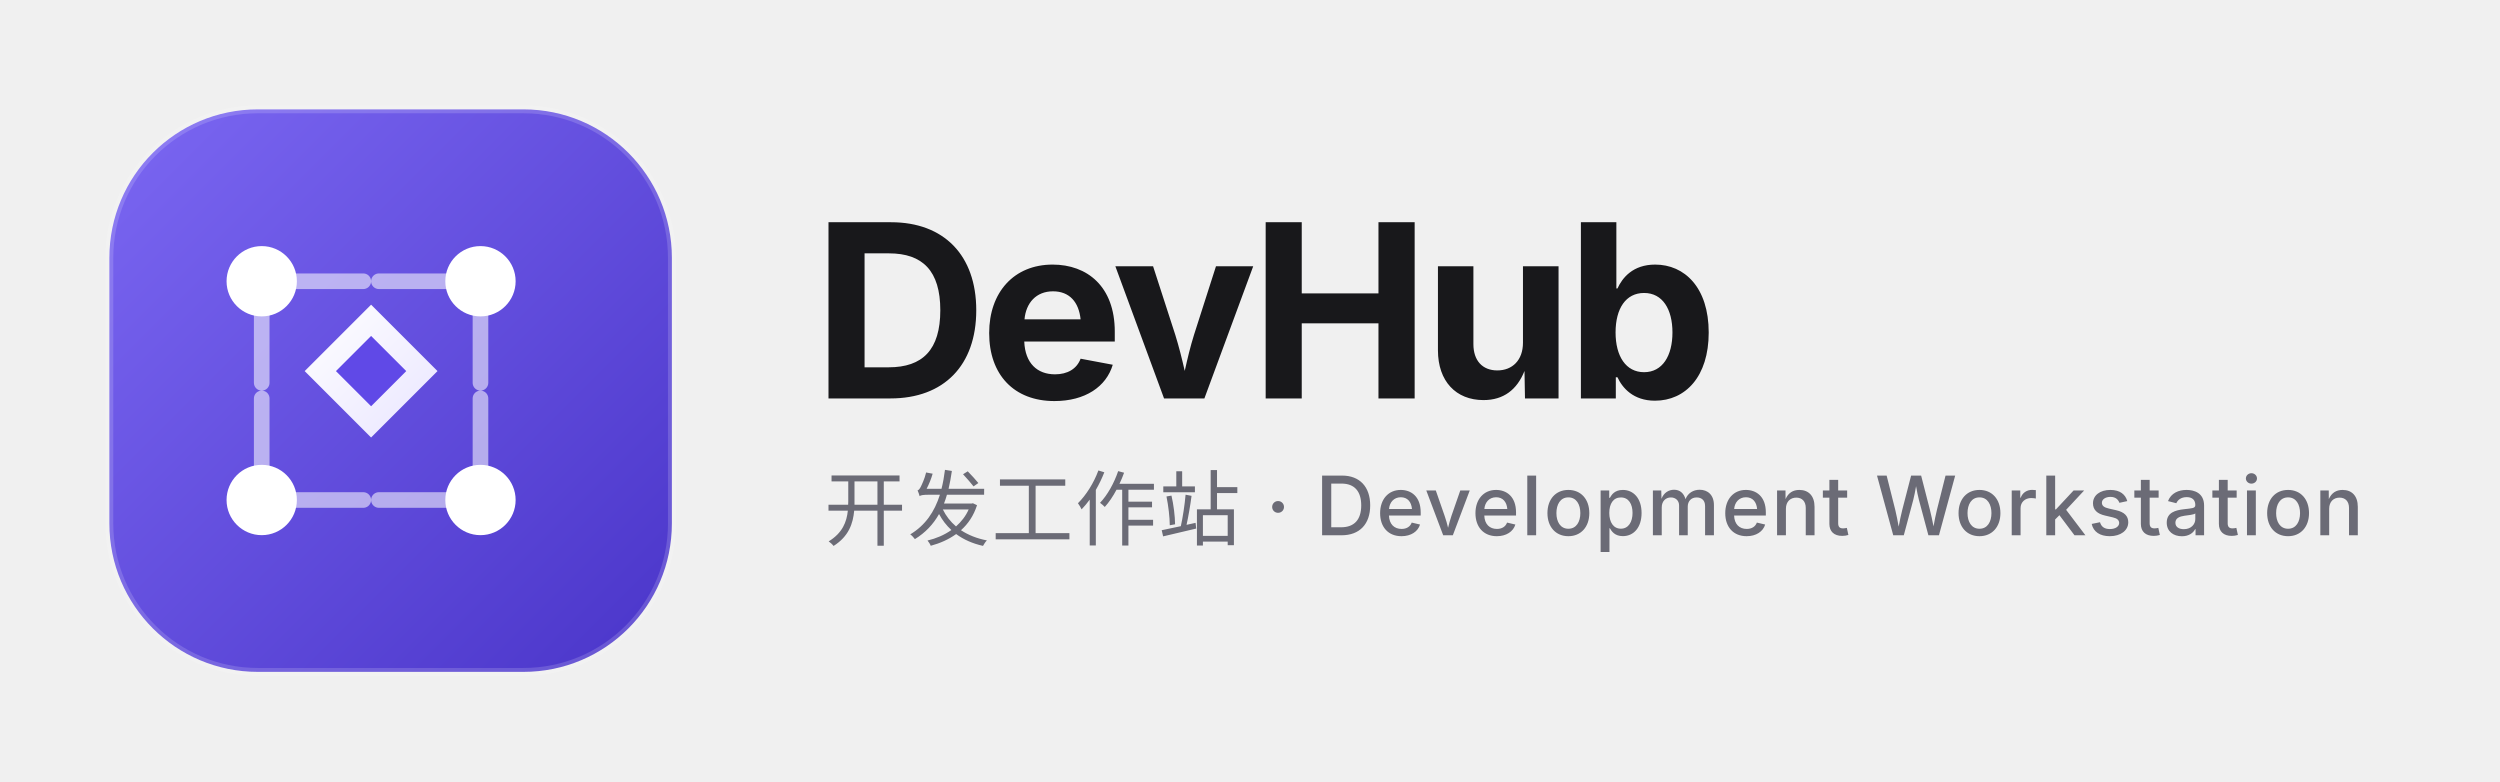
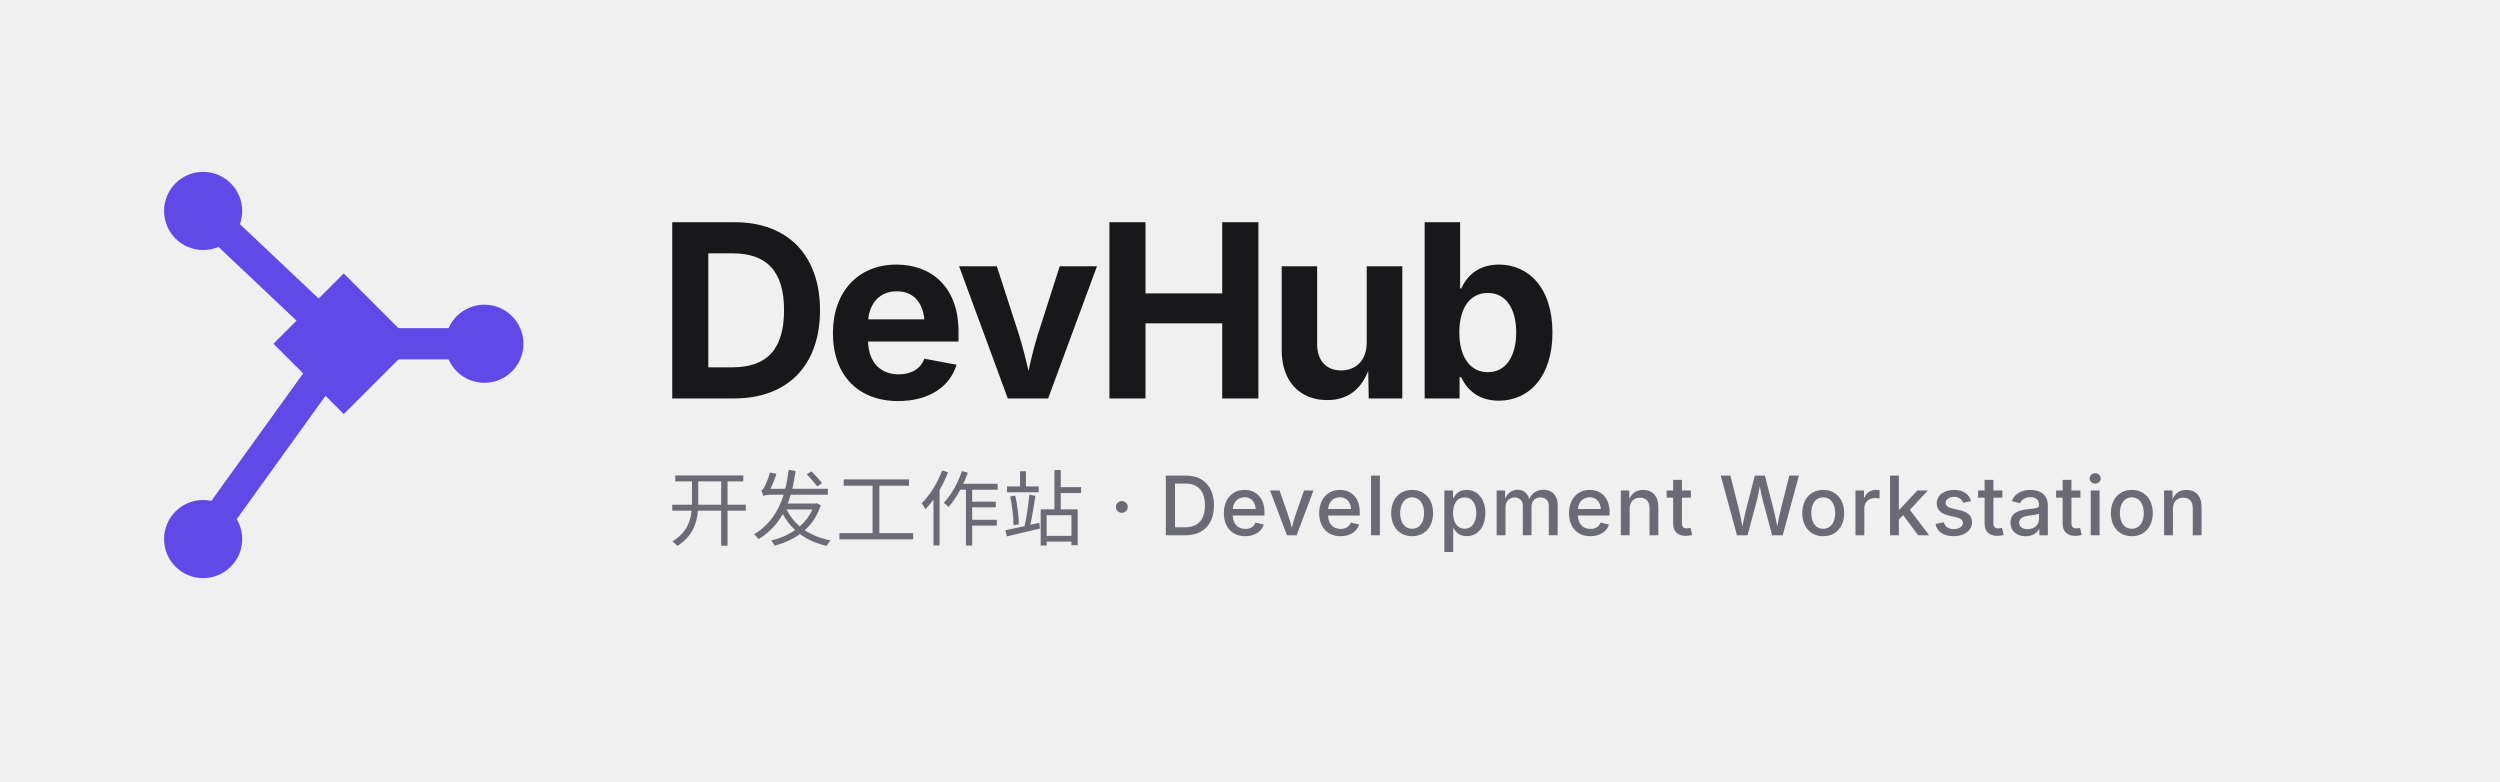
<svg xmlns="http://www.w3.org/2000/svg" width="640" height="200" viewBox="0 0 640 200" role="img" aria-label="DevHub 开发工作站">
-   <defs>
-     <linearGradient id="hubBg" x1="0" y1="0" x2="1" y2="1">
-       <stop offset="0" stop-color="#7b67f2" />
-       <stop offset="1" stop-color="#4a35c9" />
-     </linearGradient>
-     <linearGradient id="hubCore" x1="0" y1="0" x2="1" y2="1">
-       <stop offset="0" stop-color="#ffffff" />
-       <stop offset="1" stop-color="#e9e5ff" />
-     </linearGradient>
-   </defs>
-   <rect x="28" y="28" width="144" height="144" rx="38" fill="url(#hubBg)" />
-   <rect x="28" y="28" width="144" height="144" rx="38" fill="none" stroke="#ffffff" stroke-opacity=".16" stroke-width="2" />
-   <path d="M67 72h26M67 72v26M67 128h26M67 128v-26M123 72H97M123 72v26M123 128H97M123 128v-26" fill="none" stroke="#ffffff" stroke-opacity=".55" stroke-width="4" stroke-linecap="round" />
-   <circle cx="67" cy="72" r="9" fill="#ffffff" />
-   <circle cx="123" cy="72" r="9" fill="#ffffff" />
-   <circle cx="67" cy="128" r="9" fill="#ffffff" />
-   <circle cx="123" cy="128" r="9" fill="#ffffff" />
-   <path d="M95 78l17 17-17 17-17-17z" fill="url(#hubCore)" />
-   <path d="M95 86l9 9-9 9-9-9z" fill="#6049e7" />
-   <text x="208" y="102" fill="#18181b" font-family="-apple-system, BlinkMacSystemFont, 'Segoe UI', sans-serif" font-size="62" font-weight="750" letter-spacing="-2">DevHub</text>
-   <text x="211" y="138" fill="#6b6b76" font-family="-apple-system, BlinkMacSystemFont, 'Segoe UI', sans-serif" font-size="21" font-weight="500" letter-spacing=".4">开发工作站 · Development Workstation</text>
+   <g fill="none" stroke="#6049e7" stroke-width="8" stroke-linecap="round">
+     <path d="M52 54 88 88M52 138 88 88M88 88h36" />
+   </g>
+   <circle cx="52" cy="54" r="10" fill="#6049e7" />
+   <circle cx="52" cy="138" r="10" fill="#6049e7" />
+   <circle cx="124" cy="88" r="10" fill="#6049e7" />
+   <path d="M88 70l18 18-18 18-18-18z" fill="#6049e7" />
+   <text x="168" y="102" fill="#18181b" font-family="-apple-system, BlinkMacSystemFont, 'Segoe UI', sans-serif" font-size="62" font-weight="750" letter-spacing="-2">DevHub</text>
+   <text x="171" y="138" fill="#6b6b76" font-family="-apple-system, BlinkMacSystemFont, 'Segoe UI', sans-serif" font-size="21" font-weight="500" letter-spacing=".4">开发工作站 · Development Workstation</text>
</svg>
